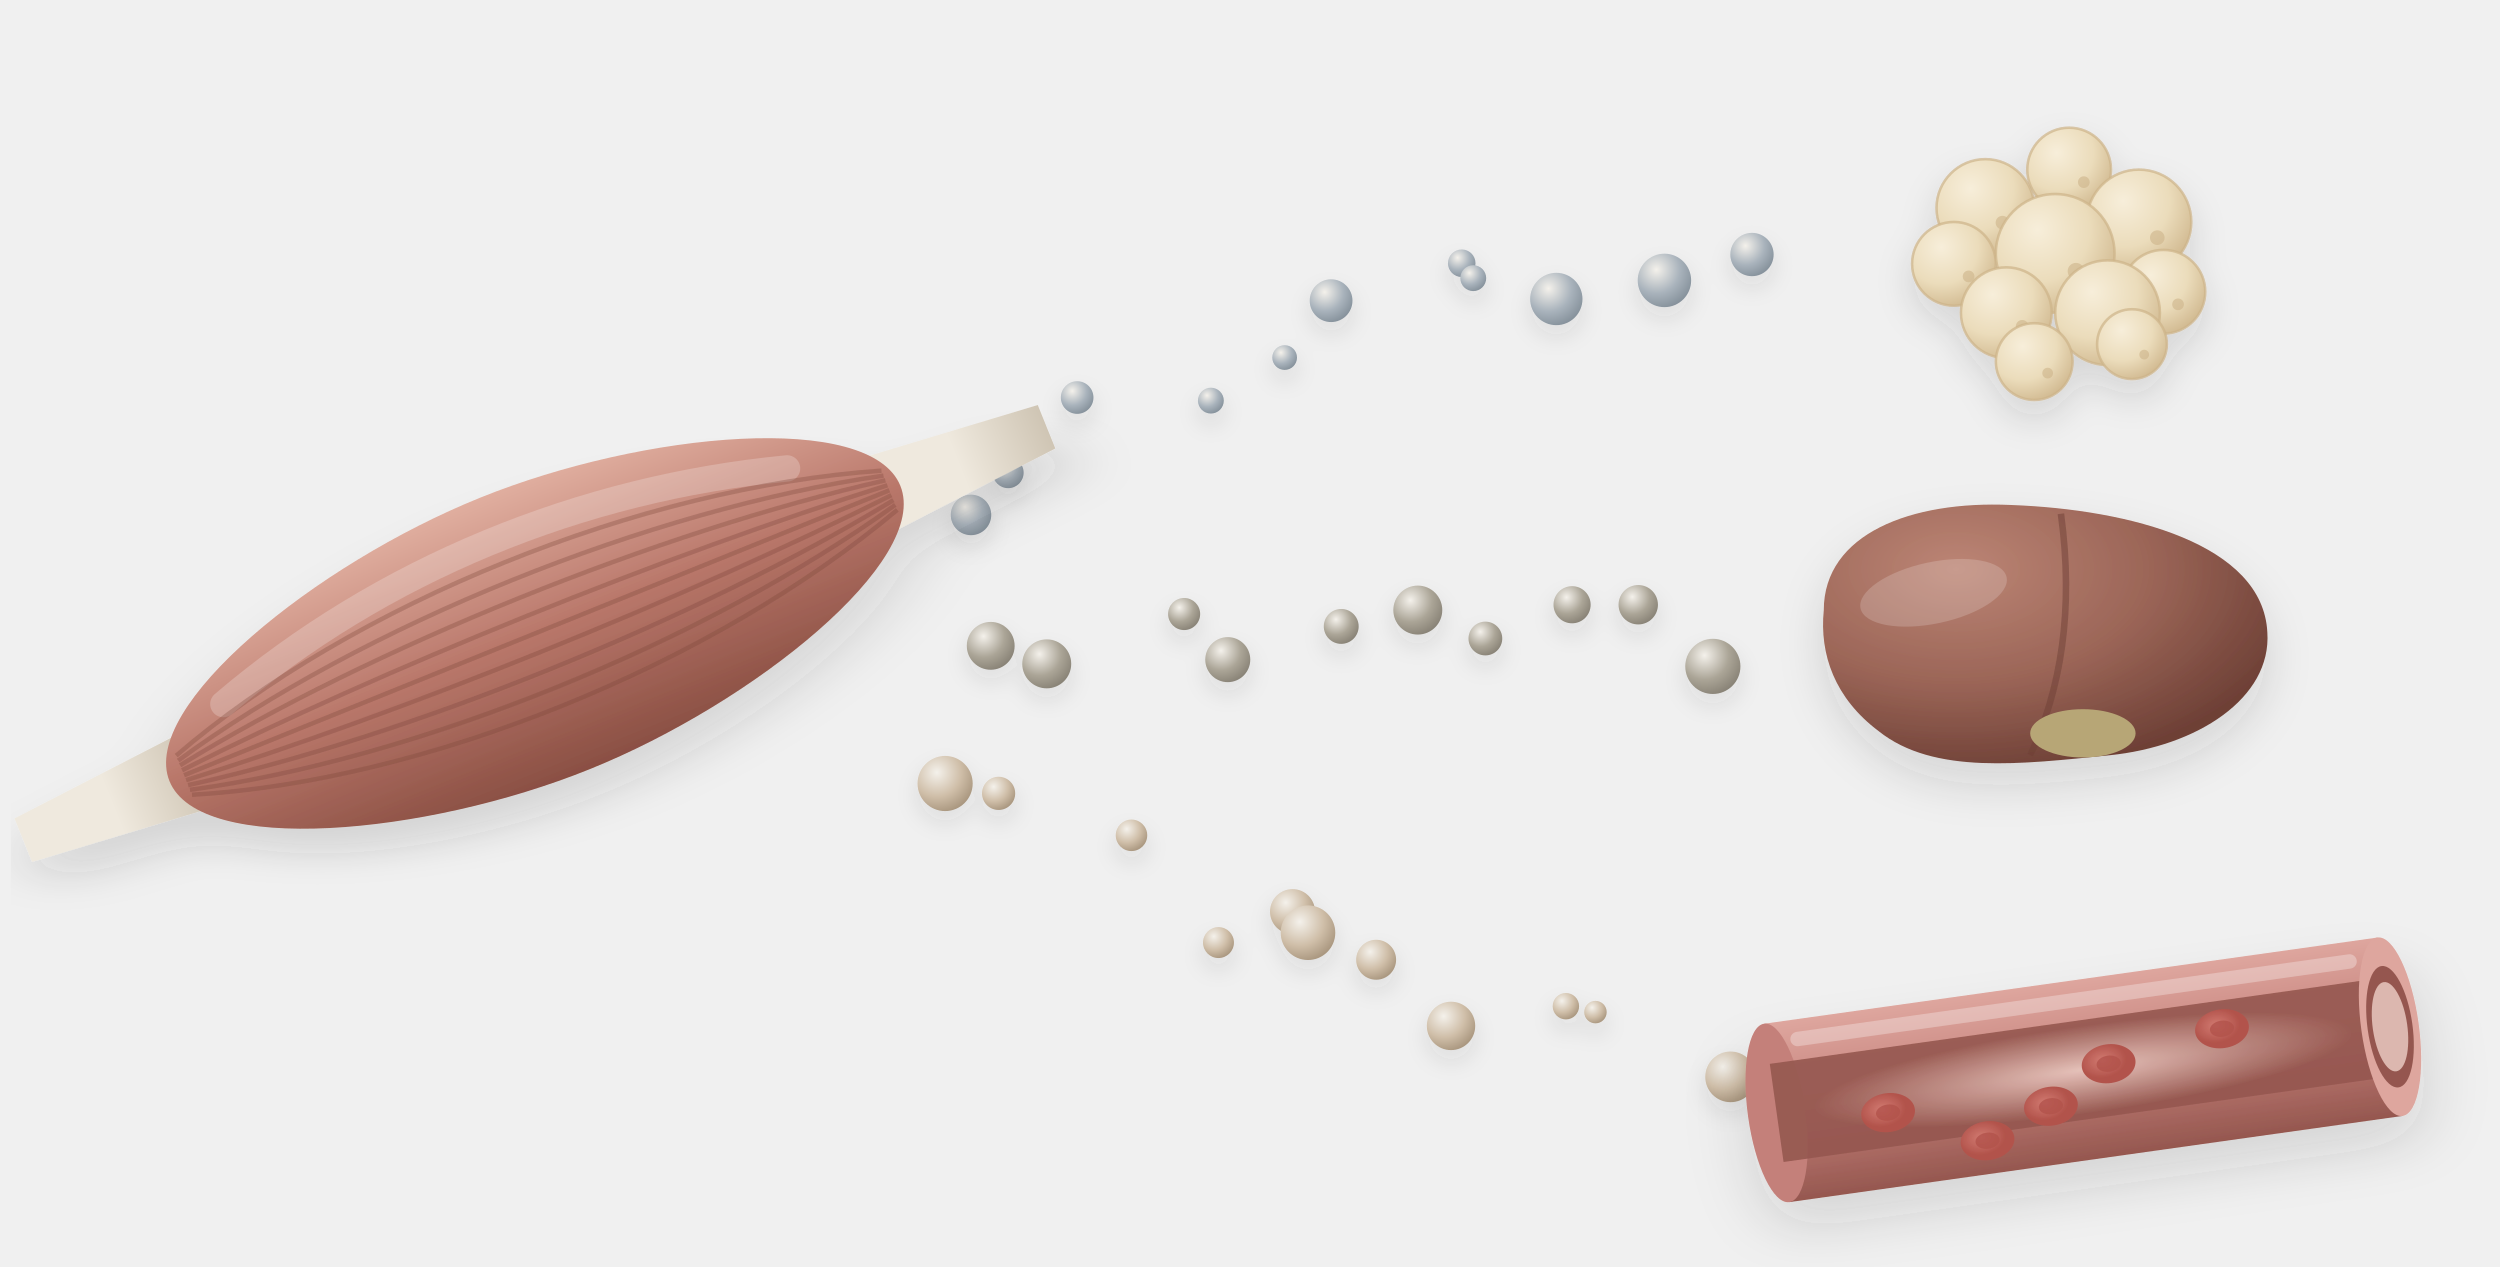
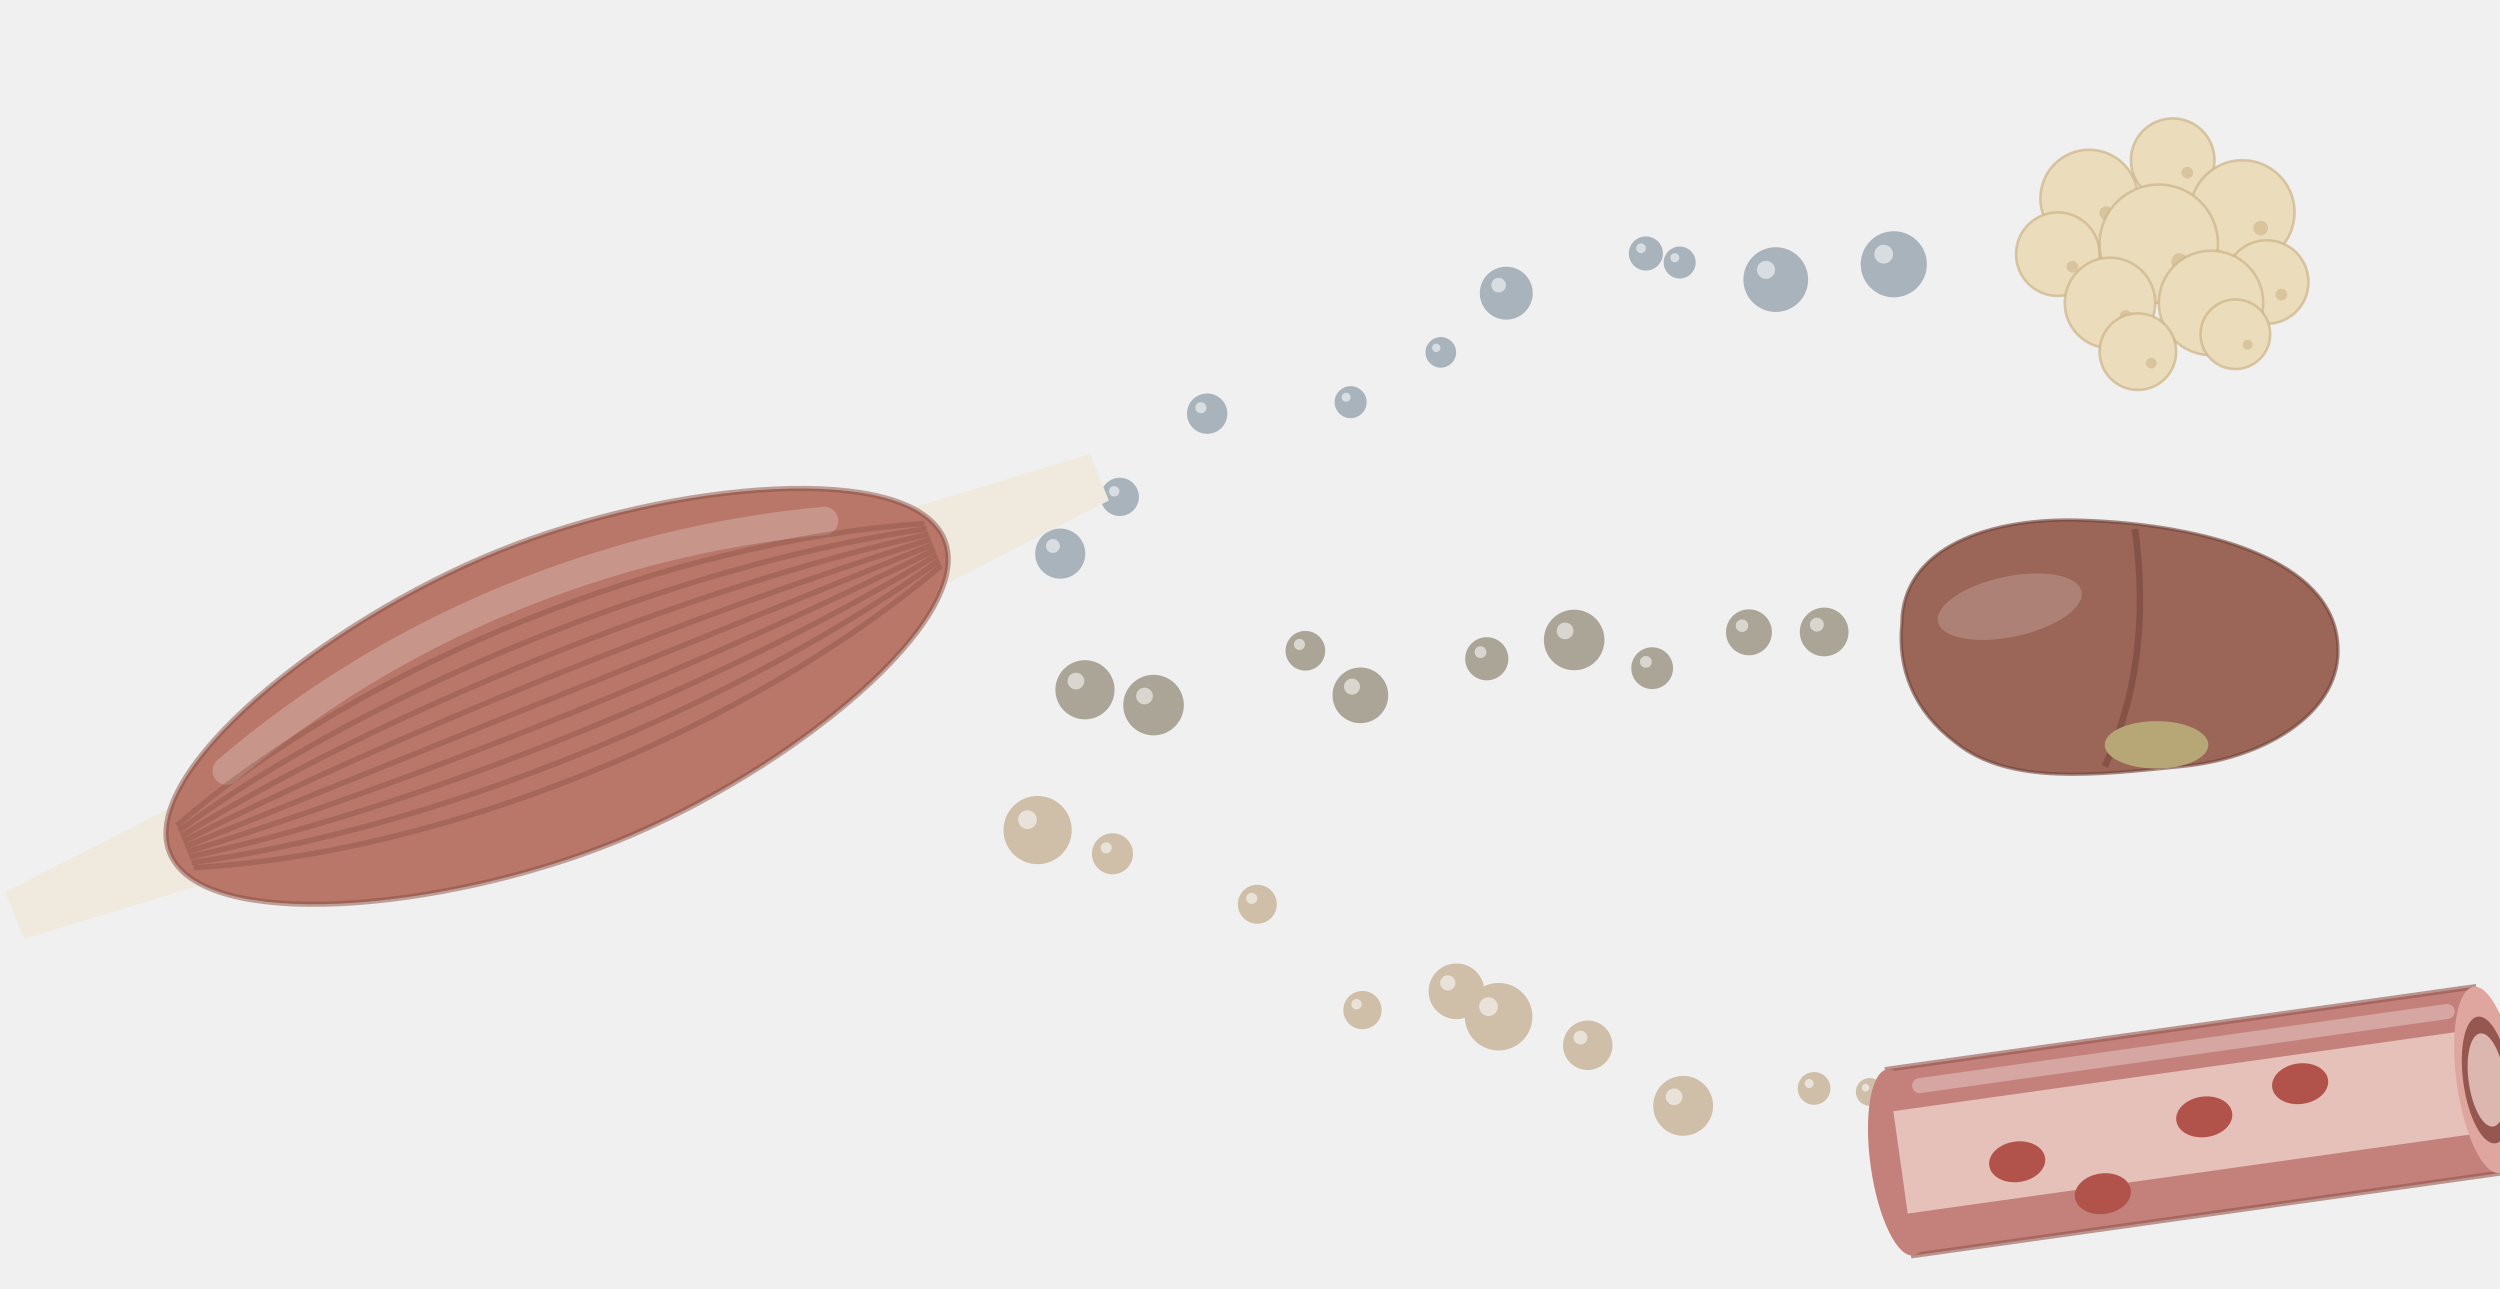
- <svg xmlns="http://www.w3.org/2000/svg" viewBox="0 0 888 450" width="888" height="450">
+ <svg xmlns="http://www.w3.org/2000/svg" viewBox="0 0 718 370" width="718" height="370">
  <defs>
    <linearGradient id="gMuscle" x1="0" y1="0" x2="0" y2="1">
      <stop offset="0" stop-color="#E0AE9F" />
      <stop offset="0.5" stop-color="#B9776A" />
      <stop offset="1" stop-color="#8A4F43" />
    </linearGradient>
    <linearGradient id="gMuted" x1="0" y1="0" x2="0" y2="1">
      <stop offset="0" stop-color="#DCC5B9" />
      <stop offset="0.5" stop-color="#CBAE9F" />
      <stop offset="1" stop-color="#A98B7D" />
    </linearGradient>
    <linearGradient id="gTendon" x1="0" y1="0" x2="1" y2="0">
      <stop offset="0" stop-color="#EFE9DE" />
      <stop offset="0.5" stop-color="#EFE9DE" />
      <stop offset="1" stop-color="#CFC5B4" />
    </linearGradient>
    <linearGradient id="gVessel" x1="0" y1="0" x2="0" y2="1">
      <stop offset="0" stop-color="#DEA69E" />
      <stop offset="0.5" stop-color="#C4807A" />
      <stop offset="1" stop-color="#95574F" />
    </linearGradient>
    <linearGradient id="gSkin" x1="0" y1="0" x2="0" y2="1">
      <stop offset="0" stop-color="#F3EAE0" />
      <stop offset="0.5" stop-color="#EBDFD2" />
      <stop offset="1" stop-color="#CDB9A6" />
    </linearGradient>
    <radialGradient id="gFat" cx="0.35" cy="0.3" r="0.8">
      <stop offset="0" stop-color="#F7EEDA" />
      <stop offset="0.55" stop-color="#EBDCBB" />
      <stop offset="1" stop-color="#CDB48A" />
    </radialGradient>
    <radialGradient id="gLiver" cx="0.3" cy="0.25" r="0.8">
      <stop offset="0" stop-color="#BC8575" />
      <stop offset="0.55" stop-color="#9B6557" />
      <stop offset="1" stop-color="#6E4036" />
    </radialGradient>
    <radialGradient id="gBrain" cx="0.35" cy="0.25" r="0.8">
      <stop offset="0" stop-color="#EDD9D0" />
      <stop offset="0.55" stop-color="#D9BBB0" />
      <stop offset="1" stop-color="#B38E85" />
    </radialGradient>
    <radialGradient id="gLumen" cx="0.5" cy="0.5" r="0.8">
      <stop offset="0" stop-color="#E9C8C0" />
      <stop offset="0.55" stop-color="#95574F" />
      <stop offset="1" stop-color="#95574F" />
    </radialGradient>
    <radialGradient id="gRbc" cx="0.4" cy="0.4" r="0.8">
      <stop offset="0" stop-color="#D27B72" />
      <stop offset="0.55" stop-color="#B2534B" />
      <stop offset="1" stop-color="#B2534B" />
    </radialGradient>
    <radialGradient id="gMito" cx="0.35" cy="0.3" r="0.8">
      <stop offset="0" stop-color="#E8CFBF" />
      <stop offset="0.55" stop-color="#CDA893" />
      <stop offset="1" stop-color="#8E5A4C" />
    </radialGradient>
    <radialGradient id="gMol1" cx="0.35" cy="0.3" r="0.8">
      <stop offset="0" stop-color="#F4F1EB" />
      <stop offset="0.55" stop-color="#A9B3BC" />
      <stop offset="1" stop-color="#7F8B95" />
    </radialGradient>
    <radialGradient id="gMol2" cx="0.35" cy="0.3" r="0.8">
      <stop offset="0" stop-color="#F4F1EB" />
      <stop offset="0.55" stop-color="#ABA597" />
      <stop offset="1" stop-color="#827C70" />
    </radialGradient>
    <radialGradient id="gMol3" cx="0.35" cy="0.3" r="0.8">
      <stop offset="0" stop-color="#F4F1EB" />
      <stop offset="0.55" stop-color="#CFBEA8" />
      <stop offset="1" stop-color="#A28F77" />
    </radialGradient>
    <radialGradient id="gSat" cx="0.35" cy="0.3" r="0.8">
      <stop offset="0" stop-color="#D8CFE0" />
      <stop offset="0.55" stop-color="#9C8FA8" />
      <stop offset="1" stop-color="#6F6380" />
    </radialGradient>
    <filter id="shadow" x="-20%" y="-20%" width="140%" height="160%">
      <feDropShadow dx="0" dy="10" stdDeviation="10" flood-color="#362D28" flood-opacity="0.14" />
    </filter>
    <filter id="soft" x="-20%" y="-20%" width="140%" height="160%">
      <feDropShadow dx="0" dy="4" stdDeviation="4" flood-color="#362D28" flood-opacity="0.10" />
    </filter>
  </defs>
-   <g filter="url(#soft)">
-     <circle cx="344.9" cy="182.9" r="7.2" fill="url(#gMol1)" />
-     <circle cx="358.1" cy="167.9" r="5.5" fill="url(#gMol1)" />
-     <circle cx="382.6" cy="141.2" r="5.8" fill="url(#gMol1)" />
-     <circle cx="430.1" cy="142.3" r="4.6" fill="url(#gMol1)" />
-     <circle cx="456.3" cy="127.0" r="4.4" fill="url(#gMol1)" />
-     <circle cx="472.8" cy="106.8" r="7.6" fill="url(#gMol1)" />
-     <circle cx="519.2" cy="93.5" r="4.9" fill="url(#gMol1)" />
-     <circle cx="523.3" cy="98.8" r="4.6" fill="url(#gMol1)" />
-     <circle cx="552.8" cy="106.2" r="9.3" fill="url(#gMol1)" />
-     <circle cx="591.2" cy="99.6" r="9.5" fill="url(#gMol1)" />
-     <circle cx="622.3" cy="90.4" r="7.7" fill="url(#gMol1)" />
-   </g>
-   <g filter="url(#soft)">
-     <circle cx="351.9" cy="229.4" r="8.5" fill="url(#gMol2)" />
-     <circle cx="371.8" cy="235.8" r="8.7" fill="url(#gMol2)" />
-     <circle cx="420.6" cy="218.1" r="5.7" fill="url(#gMol2)" />
-     <circle cx="436.1" cy="234.3" r="8.0" fill="url(#gMol2)" />
-     <circle cx="476.4" cy="222.5" r="6.2" fill="url(#gMol2)" />
-     <circle cx="503.6" cy="216.7" r="8.7" fill="url(#gMol2)" />
-     <circle cx="527.6" cy="226.8" r="6.0" fill="url(#gMol2)" />
-     <circle cx="558.4" cy="214.8" r="6.6" fill="url(#gMol2)" />
-     <circle cx="581.9" cy="214.8" r="7.0" fill="url(#gMol2)" />
-     <circle cx="608.4" cy="236.7" r="9.8" fill="url(#gMol2)" />
-   </g>
-   <g filter="url(#soft)">
-     <circle cx="335.7" cy="278.3" r="9.8" fill="url(#gMol3)" />
-     <circle cx="354.7" cy="281.8" r="5.9" fill="url(#gMol3)" />
-     <circle cx="401.9" cy="296.7" r="5.6" fill="url(#gMol3)" />
-     <circle cx="432.8" cy="334.8" r="5.5" fill="url(#gMol3)" />
-     <circle cx="459.1" cy="323.8" r="8.0" fill="url(#gMol3)" />
-     <circle cx="464.6" cy="331.3" r="9.7" fill="url(#gMol3)" />
-     <circle cx="488.8" cy="340.9" r="7.1" fill="url(#gMol3)" />
-     <circle cx="515.4" cy="364.4" r="8.6" fill="url(#gMol3)" />
-     <circle cx="556.2" cy="357.4" r="4.7" fill="url(#gMol3)" />
-     <circle cx="566.7" cy="359.5" r="4.0" fill="url(#gMol3)" />
-     <circle cx="614.7" cy="382.5" r="9.0" fill="url(#gMol3)" />
-   </g>
-   <g transform="translate(730 90) rotate(0) scale(1)">
-     <g filter="url(#shadow)" transform="scale(0.62)">
-       <circle cx="8" cy="-48" r="24" fill="url(#gFat)" stroke="#CDB48A" stroke-opacity="0.7" stroke-width="1.5" />
+   <g>
+     <circle cx="304.5" cy="159.0" r="7.2" fill="#A9B3BC" />
+     <circle cx="302.4" cy="156.8" r="2.0" fill="#fff" opacity="0.55" />
+     <circle cx="321.6" cy="142.7" r="5.5" fill="#A9B3BC" />
+     <circle cx="320.0" cy="141.1" r="1.5" fill="#fff" opacity="0.55" />
+     <circle cx="346.7" cy="118.8" r="5.8" fill="#A9B3BC" />
+     <circle cx="344.9" cy="117.1" r="1.6" fill="#fff" opacity="0.55" />
+     <circle cx="387.9" cy="115.5" r="4.6" fill="#A9B3BC" />
+     <circle cx="386.6" cy="114.1" r="1.3" fill="#fff" opacity="0.55" />
+     <circle cx="413.8" cy="101.2" r="4.4" fill="#A9B3BC" />
+     <circle cx="412.5" cy="99.9" r="1.2" fill="#fff" opacity="0.55" />
+     <circle cx="432.6" cy="84.2" r="7.6" fill="#A9B3BC" />
+     <circle cx="430.4" cy="81.9" r="2.1" fill="#fff" opacity="0.55" />
+     <circle cx="472.7" cy="72.8" r="4.9" fill="#A9B3BC" />
+     <circle cx="471.3" cy="71.3" r="1.4" fill="#fff" opacity="0.55" />
+     <circle cx="482.4" cy="75.4" r="4.6" fill="#A9B3BC" />
+     <circle cx="481.0" cy="74.0" r="1.3" fill="#fff" opacity="0.55" />
+     <circle cx="510.0" cy="80.3" r="9.3" fill="#A9B3BC" />
+     <circle cx="507.2" cy="77.5" r="2.6" fill="#fff" opacity="0.55" />
+     <circle cx="543.9" cy="75.9" r="9.5" fill="#A9B3BC" />
+     <circle cx="541.0" cy="73.0" r="2.7" fill="#fff" opacity="0.55" />
+   </g>
+   <g>
+     <circle cx="311.6" cy="198.1" r="8.5" fill="#ABA597" />
+     <circle cx="309.0" cy="195.6" r="2.4" fill="#fff" opacity="0.55" />
+     <circle cx="331.3" cy="202.5" r="8.7" fill="#ABA597" />
+     <circle cx="328.7" cy="199.9" r="2.4" fill="#fff" opacity="0.55" />
+     <circle cx="374.9" cy="186.9" r="5.7" fill="#ABA597" />
+     <circle cx="373.2" cy="185.1" r="1.6" fill="#fff" opacity="0.55" />
+     <circle cx="390.7" cy="199.7" r="8.0" fill="#ABA597" />
+     <circle cx="388.3" cy="197.2" r="2.3" fill="#fff" opacity="0.55" />
+     <circle cx="427.0" cy="189.2" r="6.2" fill="#ABA597" />
+     <circle cx="425.2" cy="187.3" r="1.7" fill="#fff" opacity="0.55" />
+     <circle cx="452.1" cy="183.8" r="8.7" fill="#ABA597" />
+     <circle cx="449.5" cy="181.2" r="2.4" fill="#fff" opacity="0.55" />
+     <circle cx="474.5" cy="191.9" r="6.0" fill="#ABA597" />
+     <circle cx="472.7" cy="190.1" r="1.7" fill="#fff" opacity="0.55" />
+     <circle cx="502.3" cy="181.6" r="6.6" fill="#ABA597" />
+     <circle cx="500.3" cy="179.7" r="1.8" fill="#fff" opacity="0.55" />
+     <circle cx="523.9" cy="181.5" r="7.0" fill="#ABA597" />
+     <circle cx="521.8" cy="179.4" r="2.0" fill="#fff" opacity="0.55" />
+   </g>
+   <g>
+     <circle cx="298.0" cy="238.4" r="9.8" fill="#CFBEA8" />
+     <circle cx="295.1" cy="235.4" r="2.7" fill="#fff" opacity="0.55" />
+     <circle cx="319.5" cy="245.2" r="5.9" fill="#CFBEA8" />
+     <circle cx="317.7" cy="243.5" r="1.6" fill="#fff" opacity="0.55" />
+     <circle cx="361.1" cy="259.7" r="5.6" fill="#CFBEA8" />
+     <circle cx="359.5" cy="258.0" r="1.6" fill="#fff" opacity="0.55" />
+     <circle cx="391.3" cy="290.1" r="5.5" fill="#CFBEA8" />
+     <circle cx="389.6" cy="288.4" r="1.5" fill="#fff" opacity="0.55" />
+     <circle cx="418.3" cy="284.7" r="8.0" fill="#CFBEA8" />
+     <circle cx="415.8" cy="282.3" r="2.2" fill="#fff" opacity="0.55" />
+     <circle cx="430.4" cy="292.0" r="9.7" fill="#CFBEA8" />
+     <circle cx="427.5" cy="289.1" r="2.7" fill="#fff" opacity="0.55" />
+     <circle cx="456.0" cy="300.2" r="7.1" fill="#CFBEA8" />
+     <circle cx="453.9" cy="298.0" r="2.0" fill="#fff" opacity="0.55" />
+     <circle cx="483.4" cy="317.6" r="8.6" fill="#CFBEA8" />
+     <circle cx="480.8" cy="315.0" r="2.4" fill="#fff" opacity="0.55" />
+     <circle cx="521.0" cy="312.6" r="4.7" fill="#CFBEA8" />
+     <circle cx="519.6" cy="311.2" r="1.3" fill="#fff" opacity="0.55" />
+     <circle cx="537.0" cy="313.6" r="4.0" fill="#CFBEA8" />
+     <circle cx="535.8" cy="312.4" r="1.1" fill="#fff" opacity="0.55" />
+   </g>
+   <g transform="translate(620 70) rotate(0) scale(1)">
+     <g transform="scale(0.5)">
+       <circle cx="8" cy="-48" r="24" fill="#EBDCBB" stroke="#CDB48A" stroke-opacity="0.7" stroke-width="1.5" />
      <circle cx="16.4" cy="-40.8" r="3.36" fill="#CDB48A" opacity="0.6" />
-       <circle cx="-40" cy="-26" r="28" fill="url(#gFat)" stroke="#CDB48A" stroke-opacity="0.7" stroke-width="1.5" />
+       <circle cx="-40" cy="-26" r="28" fill="#EBDCBB" stroke="#CDB48A" stroke-opacity="0.7" stroke-width="1.5" />
      <circle cx="-30.2" cy="-17.6" r="3.92" fill="#CDB48A" opacity="0.6" />
-       <circle cx="48" cy="-18" r="30" fill="url(#gFat)" stroke="#CDB48A" stroke-opacity="0.7" stroke-width="1.5" />
+       <circle cx="48" cy="-18" r="30" fill="#EBDCBB" stroke="#CDB48A" stroke-opacity="0.7" stroke-width="1.5" />
      <circle cx="58.5" cy="-9" r="4.2" fill="#CDB48A" opacity="0.6" />
-       <circle cx="-58" cy="6" r="24" fill="url(#gFat)" stroke="#CDB48A" stroke-opacity="0.7" stroke-width="1.5" />
+       <circle cx="-58" cy="6" r="24" fill="#EBDCBB" stroke="#CDB48A" stroke-opacity="0.7" stroke-width="1.5" />
      <circle cx="-49.6" cy="13.2" r="3.36" fill="#CDB48A" opacity="0.6" />
-       <circle cx="62" cy="22" r="24" fill="url(#gFat)" stroke="#CDB48A" stroke-opacity="0.7" stroke-width="1.5" />
+       <circle cx="62" cy="22" r="24" fill="#EBDCBB" stroke="#CDB48A" stroke-opacity="0.7" stroke-width="1.5" />
      <circle cx="70.4" cy="29.2" r="3.36" fill="#CDB48A" opacity="0.6" />
-       <circle cx="0" cy="0" r="34" fill="url(#gFat)" stroke="#CDB48A" stroke-opacity="0.7" stroke-width="1.5" />
+       <circle cx="0" cy="0" r="34" fill="#EBDCBB" stroke="#CDB48A" stroke-opacity="0.7" stroke-width="1.5" />
      <circle cx="11.9" cy="10.2" r="4.76" fill="#CDB48A" opacity="0.6" />
-       <circle cx="-28" cy="34" r="26" fill="url(#gFat)" stroke="#CDB48A" stroke-opacity="0.7" stroke-width="1.5" />
+       <circle cx="-28" cy="34" r="26" fill="#EBDCBB" stroke="#CDB48A" stroke-opacity="0.7" stroke-width="1.5" />
      <circle cx="-18.9" cy="41.8" r="3.64" fill="#CDB48A" opacity="0.6" />
-       <circle cx="30" cy="34" r="30" fill="url(#gFat)" stroke="#CDB48A" stroke-opacity="0.7" stroke-width="1.5" />
+       <circle cx="30" cy="34" r="30" fill="#EBDCBB" stroke="#CDB48A" stroke-opacity="0.7" stroke-width="1.5" />
      <circle cx="40.5" cy="43" r="4.2" fill="#CDB48A" opacity="0.6" />
-       <circle cx="-12" cy="62" r="22" fill="url(#gFat)" stroke="#CDB48A" stroke-opacity="0.7" stroke-width="1.5" />
+       <circle cx="-12" cy="62" r="22" fill="#EBDCBB" stroke="#CDB48A" stroke-opacity="0.7" stroke-width="1.5" />
      <circle cx="-4.3" cy="68.6" r="3.08" fill="#CDB48A" opacity="0.6" />
-       <circle cx="44" cy="52" r="20" fill="url(#gFat)" stroke="#CDB48A" stroke-opacity="0.7" stroke-width="1.5" />
+       <circle cx="44" cy="52" r="20" fill="#EBDCBB" stroke="#CDB48A" stroke-opacity="0.7" stroke-width="1.5" />
      <circle cx="51" cy="58" r="2.8" fill="#CDB48A" opacity="0.6" />
    </g>
  </g>
-   <g transform="translate(640 170) rotate(0) scale(0.78)">
-     <g filter="url(#shadow)">
-       <path d="M10,60 C10,25 50,10 95,12 C150,14 210,30 212,70 C214,100 180,122 140,126 C100,130 60,135 35,115 C15,100 8,80 10,60 Z" fill="url(#gLiver)" />
+   <g transform="translate(540 142) rotate(0) scale(0.62)">
+     <g>
+       <path d="M10,60 C10,25 50,10 95,12 C150,14 210,30 212,70 C214,100 180,122 140,126 C100,130 60,135 35,115 C15,100 8,80 10,60 Z" fill="#9B6557" stroke="#6E4036" stroke-opacity="0.6" stroke-width="1.5" />
      <path d="M118,16 C124,60 118,96 104,126" fill="none" stroke="#6E4036" stroke-opacity="0.5" stroke-width="3" />
      <ellipse cx="60" cy="52" rx="34" ry="14" fill="#fff" opacity="0.18" transform="rotate(-12 60 52)" />
      <ellipse cx="128" cy="116" rx="24" ry="11" fill="#B7A676" />
    </g>
  </g>
-   <g transform="translate(740 380) rotate(-8) scale(1)">
-     <g filter="url(#shadow)">
-       <path d="M-110,-32 L110,-32 L110,32 L-110,32 Z" fill="url(#gVessel)" />
-       <ellipse cx="-110" cy="0" rx="10.24" ry="32" fill="#C4807A" />
-       <path d="M-110,-17.6 L110,-17.6 L110,17.6 L-110,17.6 Z" fill="url(#gLumen)" opacity="0.9" />
-       <g transform="translate(-70.8 5.4)">
-         <ellipse rx="9.6" ry="6.912" fill="url(#gRbc)" />
-         <ellipse rx="4.32" ry="2.88" fill="#B2534B" opacity="0.8" />
-       </g>
-       <g transform="translate(9.2 -0.9)">
-         <ellipse rx="9.6" ry="6.912" fill="url(#gRbc)" />
-         <ellipse rx="4.32" ry="2.88" fill="#B2534B" opacity="0.8" />
-       </g>
-       <g transform="translate(-37.2 20.2)">
-         <ellipse rx="9.6" ry="6.912" fill="url(#gRbc)" />
-         <ellipse rx="4.32" ry="2.88" fill="#B2534B" opacity="0.8" />
-       </g>
-       <g transform="translate(50.8 -7.6)">
-         <ellipse rx="9.6" ry="6.912" fill="url(#gRbc)" />
-         <ellipse rx="4.32" ry="2.88" fill="#B2534B" opacity="0.8" />
-       </g>
-       <g transform="translate(-13.2 11.2)">
-         <ellipse rx="9.6" ry="6.912" fill="url(#gRbc)" />
-         <ellipse rx="4.32" ry="2.88" fill="#B2534B" opacity="0.8" />
-       </g>
-       <ellipse cx="110" cy="0" rx="10.24" ry="32" fill="#DEA69E" />
-       <ellipse cx="110" cy="0" rx="7.987" ry="21.76" fill="#95574F" />
-       <ellipse cx="110" cy="0" rx="6.144" ry="16" fill="#E9C8C0" opacity="0.85" />
-       <path d="M-99,-24.96 L99,-24.96" stroke="#fff" stroke-opacity="0.3" stroke-width="5.12" stroke-linecap="round" />
-     </g>
-   </g>
-   <g transform="translate(190 225) rotate(-22) scale(1)">
-     <g filter="url(#shadow)">
-       <path d="M-128,-14.56 L-196,-8.32 L-196,8.32 L-128,14.56 Z" fill="url(#gTendon)" />
-       <path d="M128,-14.56 L196,-8.32 L196,8.32 L128,14.56 Z" fill="url(#gTendon)" />
-       <path d="M-140,0 C-140,-28.6 -63,-52 0,-52 C63,-52 140,-28.6 140,0 C140,28.6 63,52 0,52 C-63,52 -140,28.6 -140,0 Z" fill="url(#gMuscle)" />
-       <path d="M-112,-18.2 C-42,-41.6 35,-41.6 105,-20.8" fill="none" stroke="#fff" stroke-opacity="0.22" stroke-width="9.36" stroke-linecap="round" />
-       <path d="M-134.4,-7.5 C-56,-34.1 54.32,-34.1 135.8,-7.5" fill="none" stroke="#7A4539" stroke-opacity="0.32" stroke-width="1.6" />
-       <path d="M-134.4,-5.6 C-56,-25.6 54.32,-25.6 135.8,-5.6" fill="none" stroke="#7A4539" stroke-opacity="0.32" stroke-width="1.6" />
-       <path d="M-134.4,-3.8 C-56,-17.1 54.32,-17.1 135.8,-3.8" fill="none" stroke="#7A4539" stroke-opacity="0.32" stroke-width="1.6" />
-       <path d="M-134.4,-1.9 C-56,-8.5 54.32,-8.5 135.8,-1.9" fill="none" stroke="#7A4539" stroke-opacity="0.32" stroke-width="1.6" />
-       <path d="M-134.4,0.0 C-56,0.0 54.32,0.0 135.8,0.0" fill="none" stroke="#7A4539" stroke-opacity="0.32" stroke-width="1.6" />
-       <path d="M-134.4,1.9 C-56,8.5 54.32,8.5 135.8,1.9" fill="none" stroke="#7A4539" stroke-opacity="0.32" stroke-width="1.6" />
-       <path d="M-134.4,3.8 C-56,17.1 54.32,17.1 135.8,3.8" fill="none" stroke="#7A4539" stroke-opacity="0.32" stroke-width="1.6" />
-       <path d="M-134.4,5.6 C-56,25.6 54.32,25.6 135.8,5.6" fill="none" stroke="#7A4539" stroke-opacity="0.32" stroke-width="1.6" />
-       <path d="M-134.4,7.5 C-56,34.1 54.32,34.1 135.8,7.5" fill="none" stroke="#7A4539" stroke-opacity="0.32" stroke-width="1.6" />
+   <g transform="translate(630 322) rotate(-8) scale(1)">
+     <g>
+       <path d="M-85,-27 L85,-27 L85,27 L-85,27 Z" fill="#C4807A" stroke="#95574F" stroke-opacity="0.6" stroke-width="1.5" />
+       <ellipse cx="-85" cy="0" rx="8.64" ry="27" fill="#C4807A" />
+       <path d="M-85,-14.85 L85,-14.85 L85,14.85 L-85,14.85 Z" fill="#E9C8C0" opacity="0.9" />
+       <g transform="translate(-51.8 4.5)">
+         <ellipse rx="8.1" ry="5.832" fill="#B2534B" />
+         <ellipse rx="3.645" ry="2.43" fill="#B2534B" opacity="0.8" />
+       </g>
+       <g transform="translate(3.2 -0.8)">
+         <ellipse rx="8.1" ry="5.832" fill="#B2534B" />
+         <ellipse rx="3.645" ry="2.43" fill="#B2534B" opacity="0.8" />
+       </g>
+       <g transform="translate(-28.7 17.0)">
+         <ellipse rx="8.1" ry="5.832" fill="#B2534B" />
+         <ellipse rx="3.645" ry="2.43" fill="#B2534B" opacity="0.8" />
+       </g>
+       <g transform="translate(31.8 -6.4)">
+         <ellipse rx="8.1" ry="5.832" fill="#B2534B" />
+         <ellipse rx="3.645" ry="2.43" fill="#B2534B" opacity="0.8" />
+       </g>
+       <ellipse cx="85" cy="0" rx="8.64" ry="27" fill="#DEA69E" />
+       <ellipse cx="85" cy="0" rx="6.739" ry="18.36" fill="#95574F" />
+       <ellipse cx="85" cy="0" rx="5.184" ry="13.5" fill="#E9C8C0" opacity="0.85" />
+       <path d="M-76.5,-21.06 L76.5,-21.06" stroke="#fff" stroke-opacity="0.3" stroke-width="4.32" stroke-linecap="round" />
+     </g>
+   </g>
+   <g transform="translate(160 200) rotate(-22) scale(1)">
+     <g>
+       <path d="M-108,-12.6 L-168,-7.2 L-168,7.2 L-108,12.6 Z" fill="#EFE9DE" />
+       <path d="M108,-12.6 L168,-7.2 L168,7.2 L108,12.6 Z" fill="#EFE9DE" />
+       <path d="M-120,0 C-120,-24.75 -54,-45 0,-45 C54,-45 120,-24.75 120,0 C120,24.75 54,45 0,45 C-54,45 -120,24.75 -120,0 Z" fill="#B9776A" stroke="#8A4F43" stroke-opacity="0.5" stroke-width="1.5" />
+       <path d="M-96,-15.75 C-36,-36 30,-36 90,-18" fill="none" stroke="#fff" stroke-opacity="0.22" stroke-width="8.1" stroke-linecap="round" />
+       <path d="M-115.2,-6.5 C-48,-29.5 46.56,-29.5 116.4,-6.5" fill="none" stroke="#7A4539" stroke-opacity="0.32" stroke-width="1.6" />
+       <path d="M-115.2,-4.9 C-48,-22.1 46.56,-22.1 116.4,-4.9" fill="none" stroke="#7A4539" stroke-opacity="0.32" stroke-width="1.6" />
+       <path d="M-115.2,-3.2 C-48,-14.8 46.56,-14.8 116.4,-3.2" fill="none" stroke="#7A4539" stroke-opacity="0.32" stroke-width="1.6" />
+       <path d="M-115.2,-1.6 C-48,-7.4 46.56,-7.4 116.4,-1.6" fill="none" stroke="#7A4539" stroke-opacity="0.32" stroke-width="1.6" />
+       <path d="M-115.2,0.0 C-48,0.0 46.56,0.0 116.4,0.0" fill="none" stroke="#7A4539" stroke-opacity="0.32" stroke-width="1.6" />
+       <path d="M-115.2,1.6 C-48,7.4 46.56,7.4 116.4,1.6" fill="none" stroke="#7A4539" stroke-opacity="0.32" stroke-width="1.6" />
+       <path d="M-115.2,3.2 C-48,14.8 46.56,14.8 116.4,3.2" fill="none" stroke="#7A4539" stroke-opacity="0.32" stroke-width="1.6" />
+       <path d="M-115.2,4.9 C-48,22.1 46.56,22.1 116.4,4.9" fill="none" stroke="#7A4539" stroke-opacity="0.32" stroke-width="1.6" />
+       <path d="M-115.2,6.5 C-48,29.5 46.56,29.5 116.4,6.5" fill="none" stroke="#7A4539" stroke-opacity="0.32" stroke-width="1.6" />
    </g>
  </g>
</svg>
